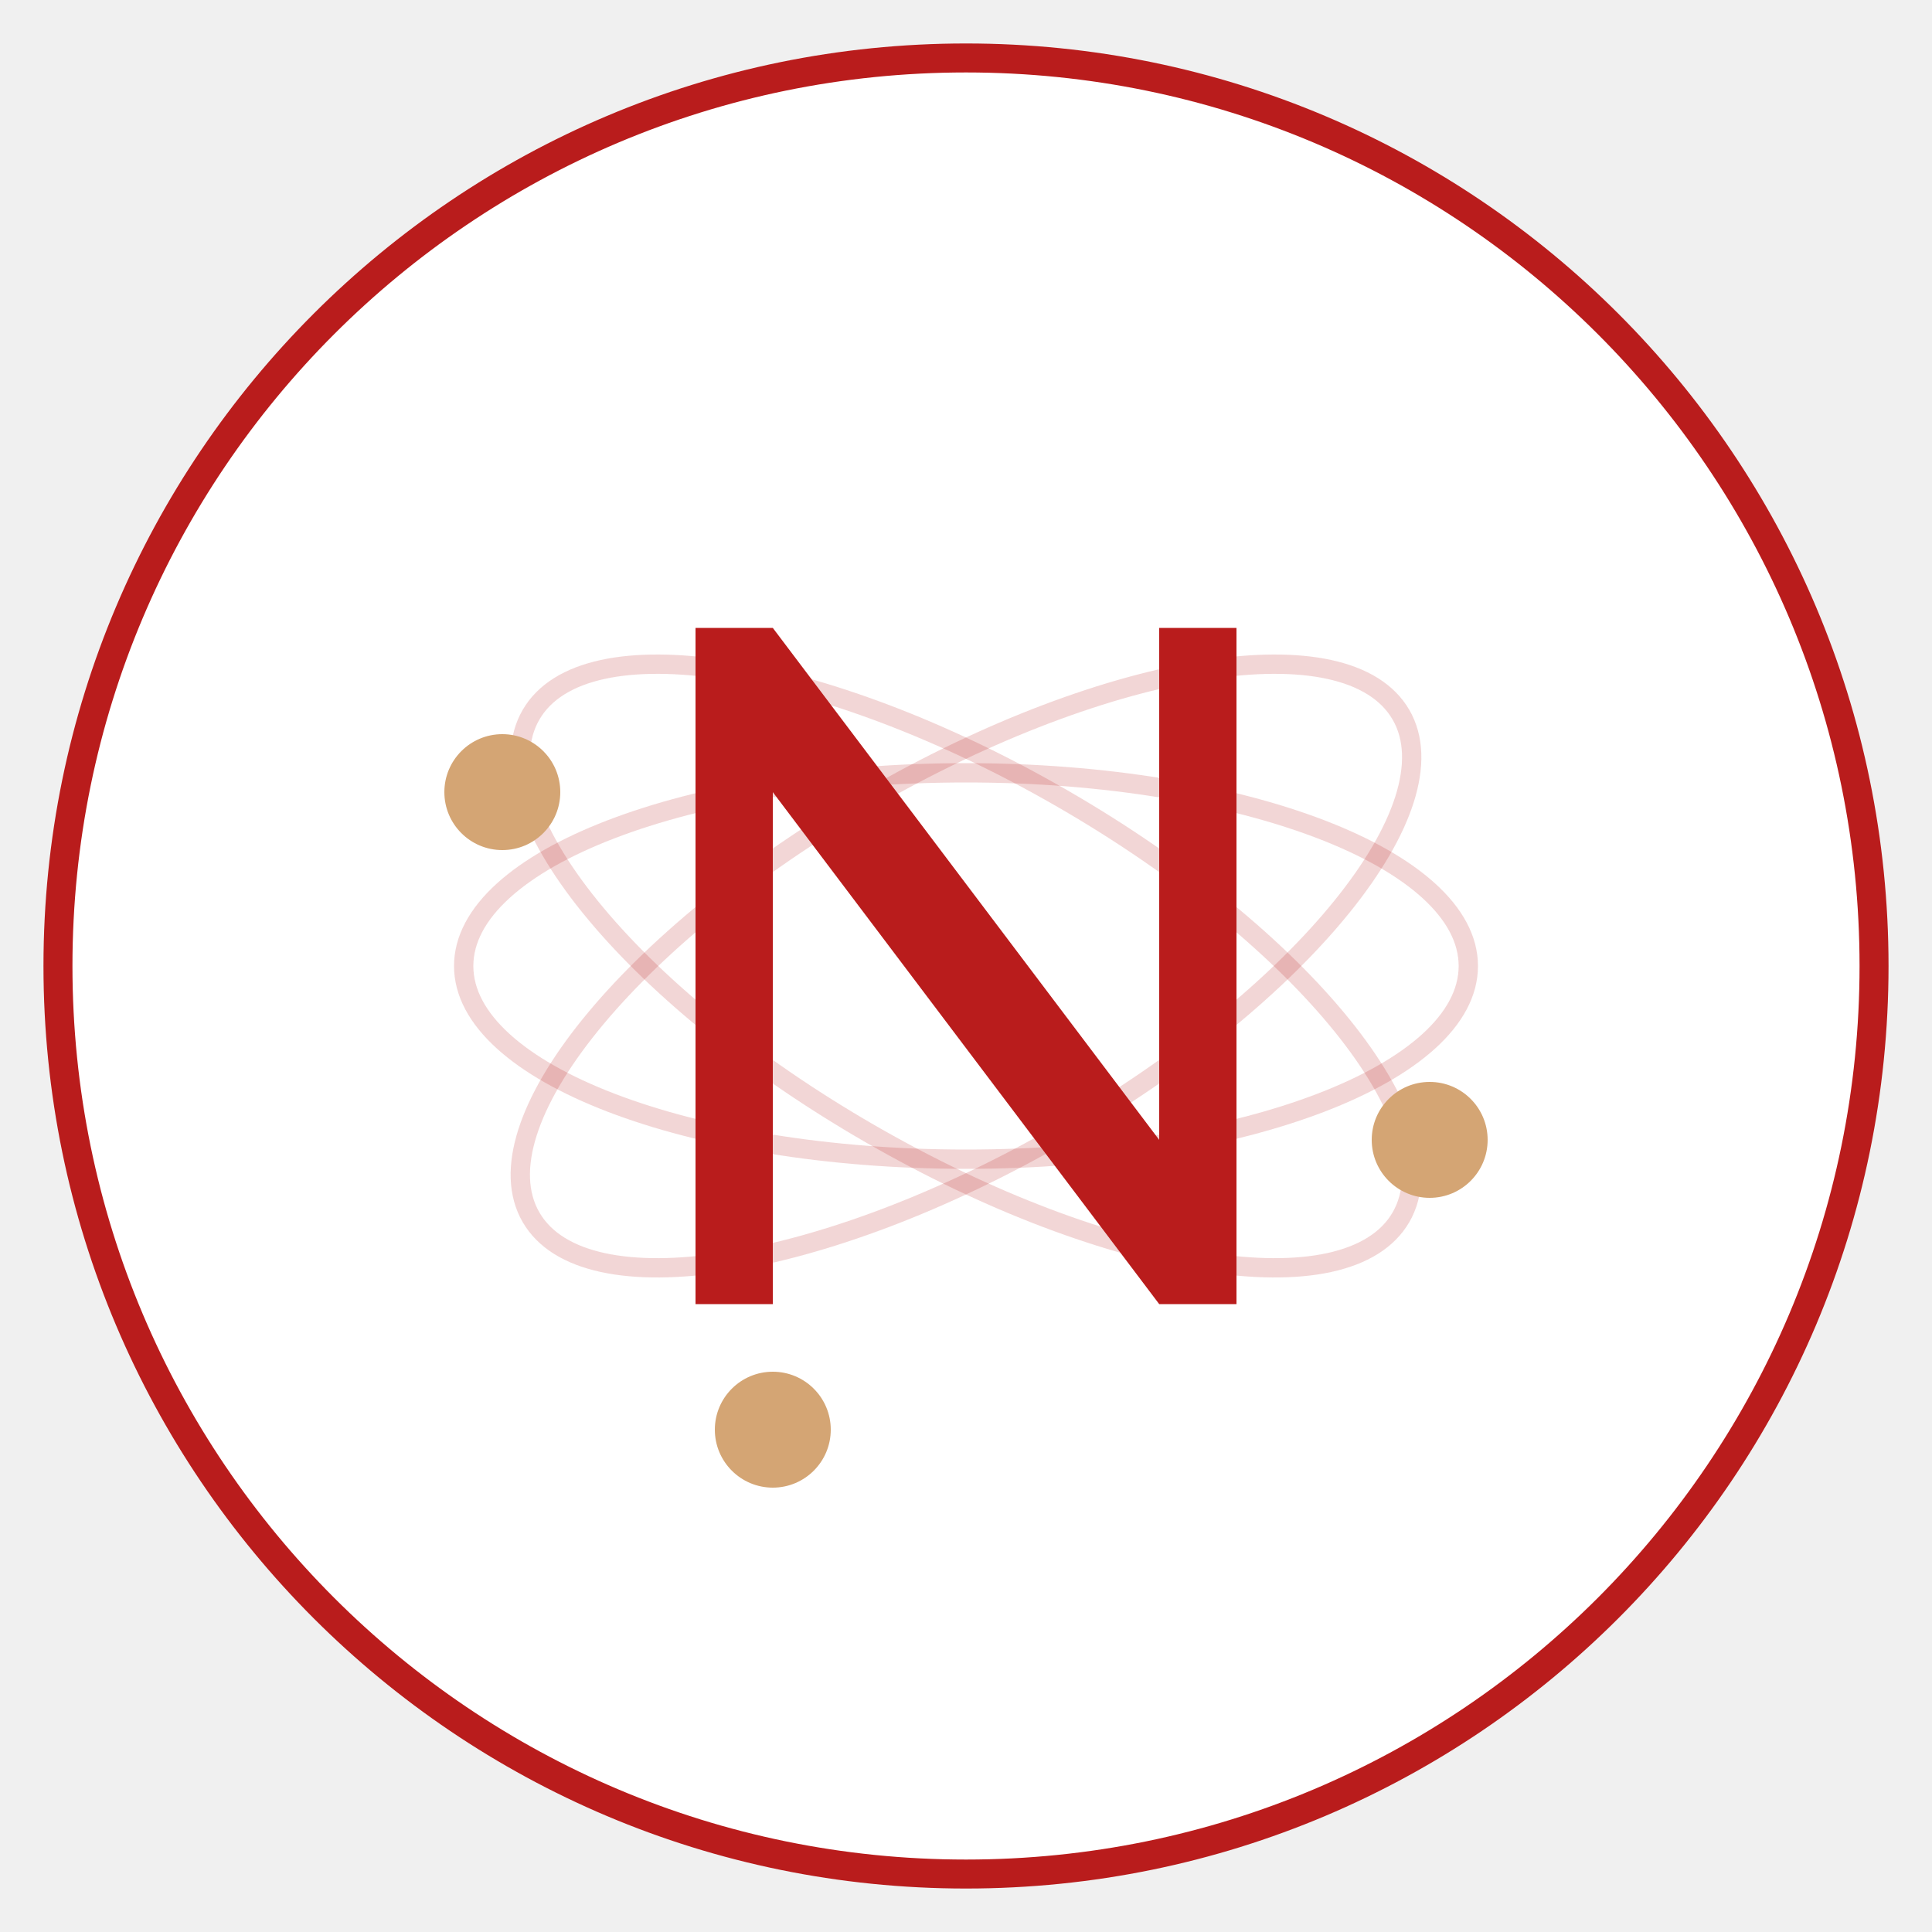
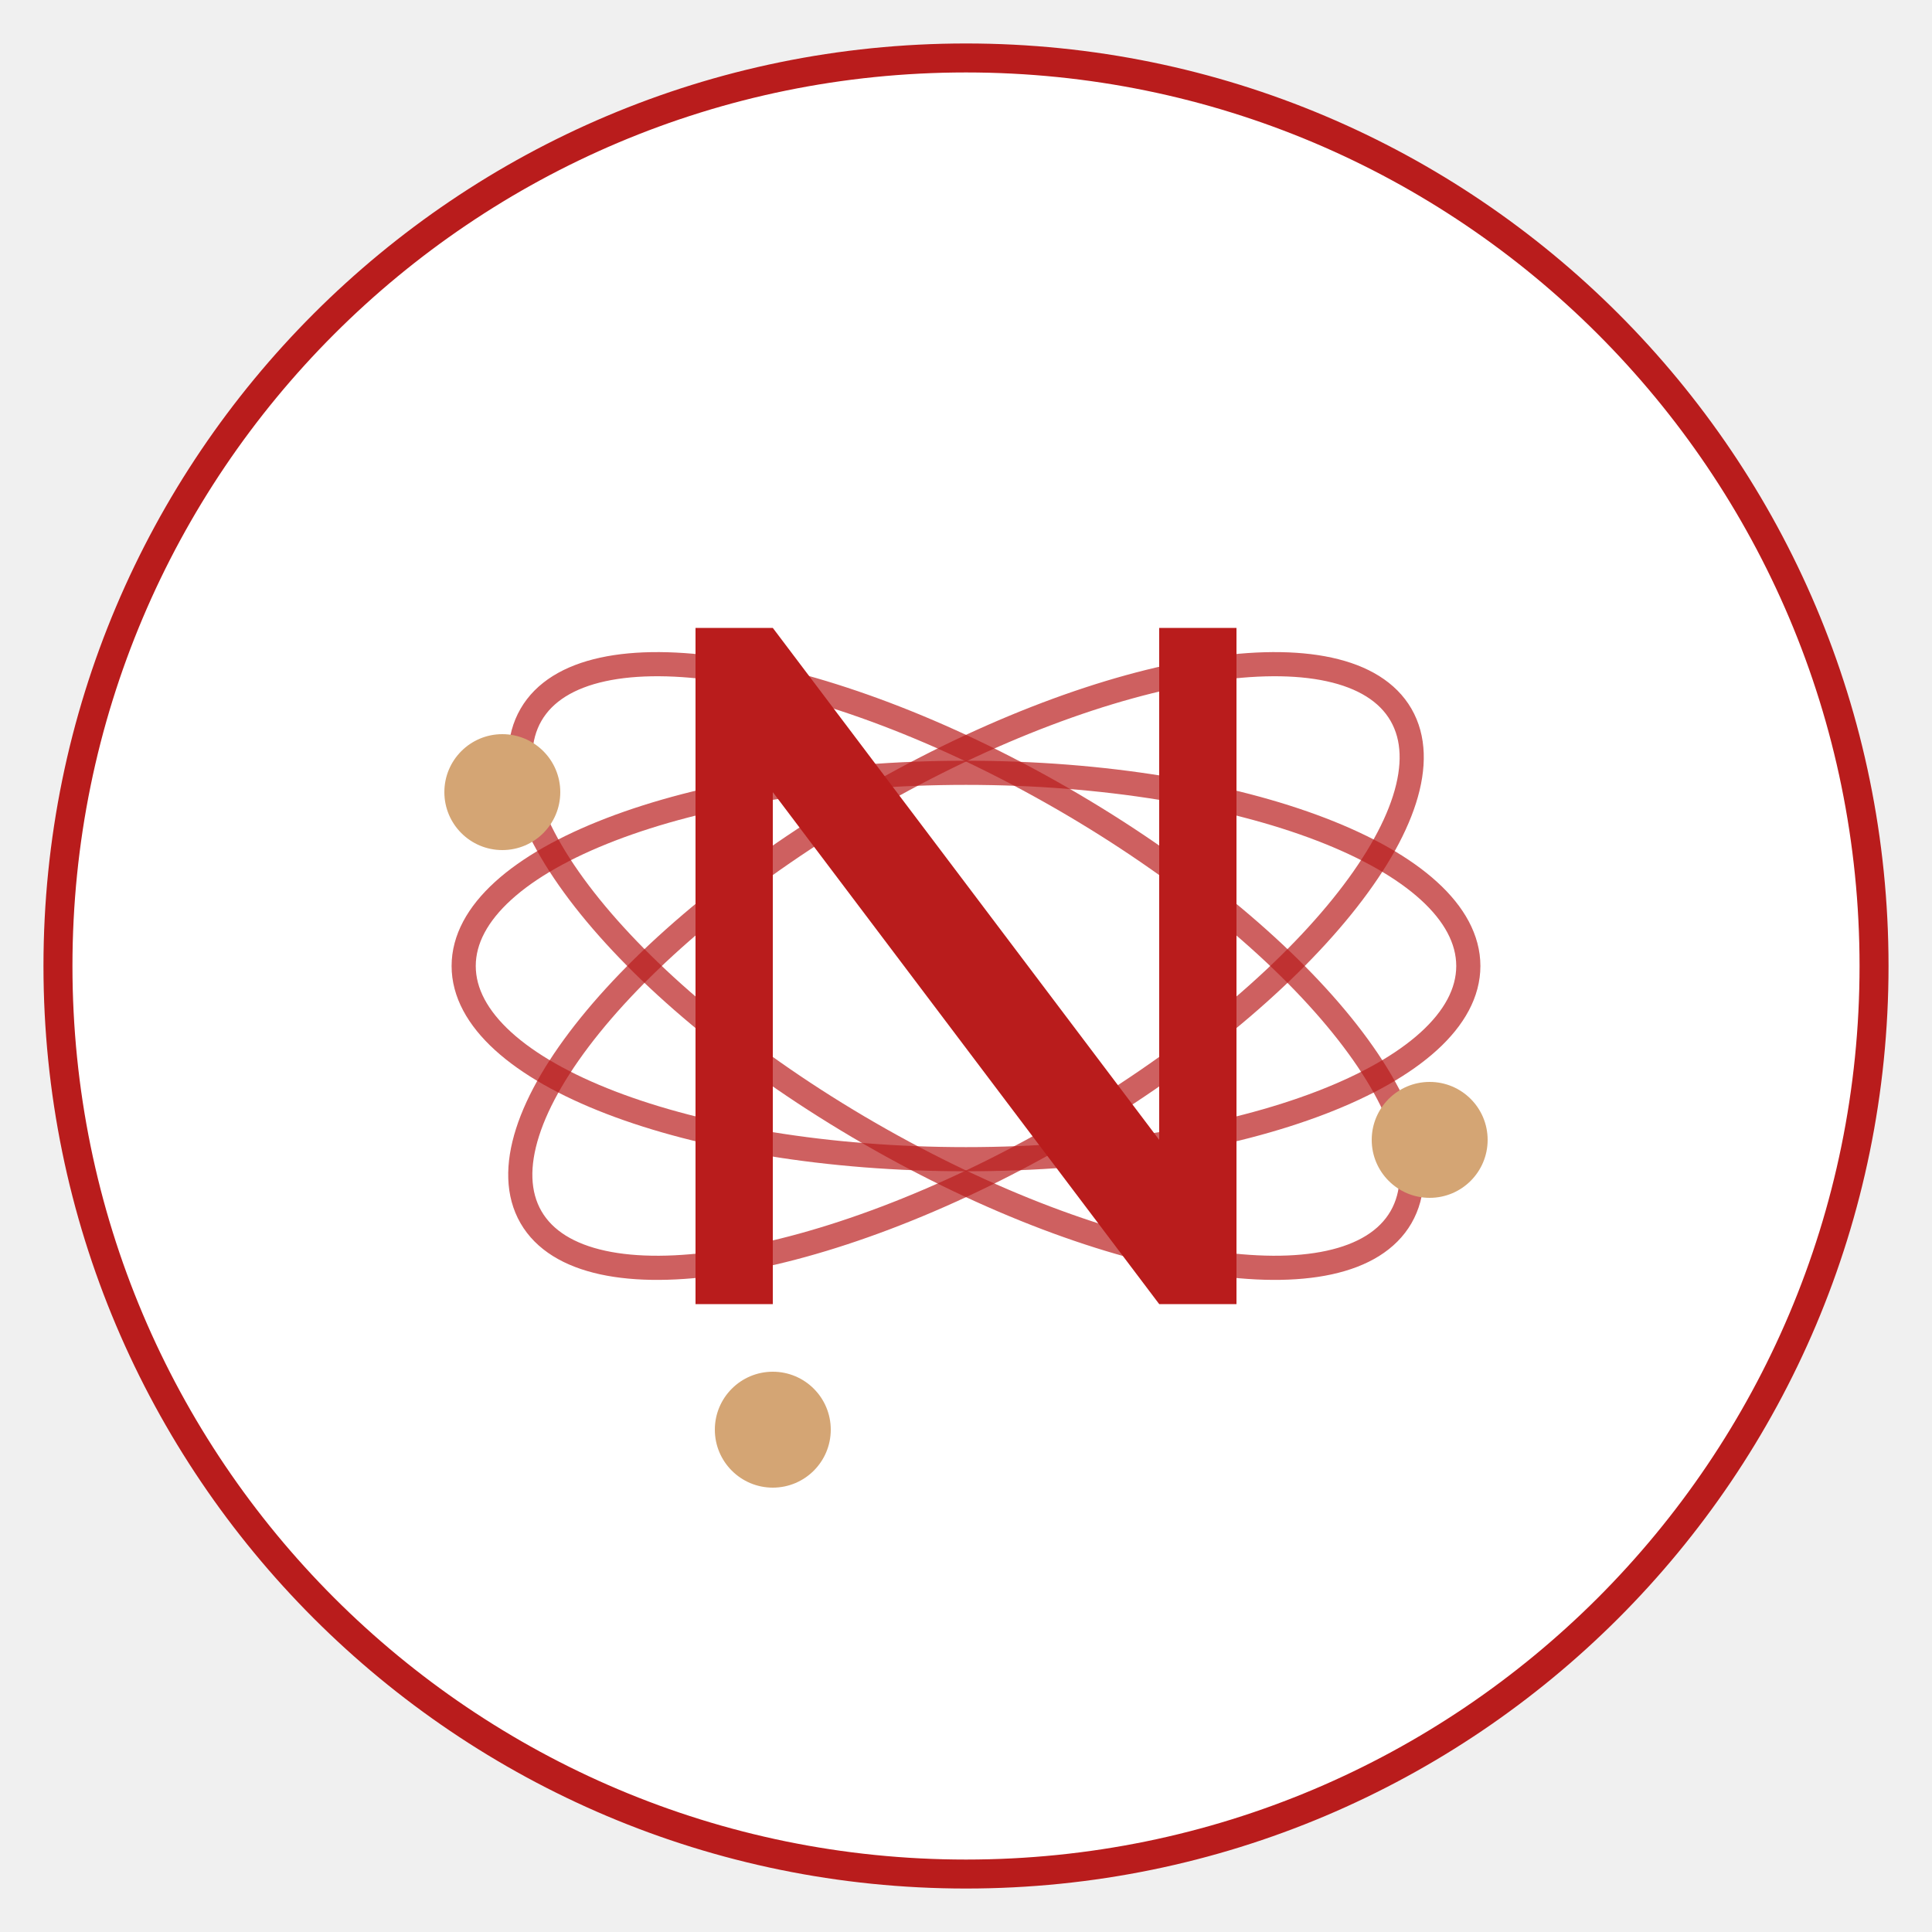
<svg xmlns="http://www.w3.org/2000/svg" viewBox="0 0 200 200" fill="none">
  <circle cx="100" cy="100" r="94" fill="white" stroke="#B91C1C" stroke-width="3" />
-   <ellipse cx="100" cy="100" rx="52" ry="20" stroke="#B91C1C" stroke-width="2" fill="none" opacity="0.18" transform="rotate(-30 100 100)" />
-   <ellipse cx="100" cy="100" rx="52" ry="20" stroke="#B91C1C" stroke-width="2" fill="none" opacity="0.18" transform="rotate(30 100 100)" />
-   <ellipse cx="100" cy="100" rx="52" ry="20" stroke="#B91C1C" stroke-width="2" fill="none" opacity="0.18" />
+   <ellipse cx="100" cy="100" rx="52" ry="20" stroke="#B91C1C" stroke-width="2.5" fill="none" opacity="0.7" transform="rotate(-30 100 100)" />
+   <ellipse cx="100" cy="100" rx="52" ry="20" stroke="#B91C1C" stroke-width="2.5" fill="none" opacity="0.7" transform="rotate(30 100 100)" />
+   <ellipse cx="100" cy="100" rx="52" ry="20" stroke="#B91C1C" stroke-width="2.5" fill="none" opacity="0.7" />
  <path d="M72 65 L72 135 L80 135 L80 82 L120 135 L128 135 L128 65 L120 65 L120 118 L80 65 Z" fill="#B91C1C" />
  <circle cx="52" cy="82" r="6" fill="#D4A574" />
  <circle cx="148" cy="118" r="6" fill="#D4A574" />
  <circle cx="80" cy="148" r="6" fill="#D4A574" />
</svg>
